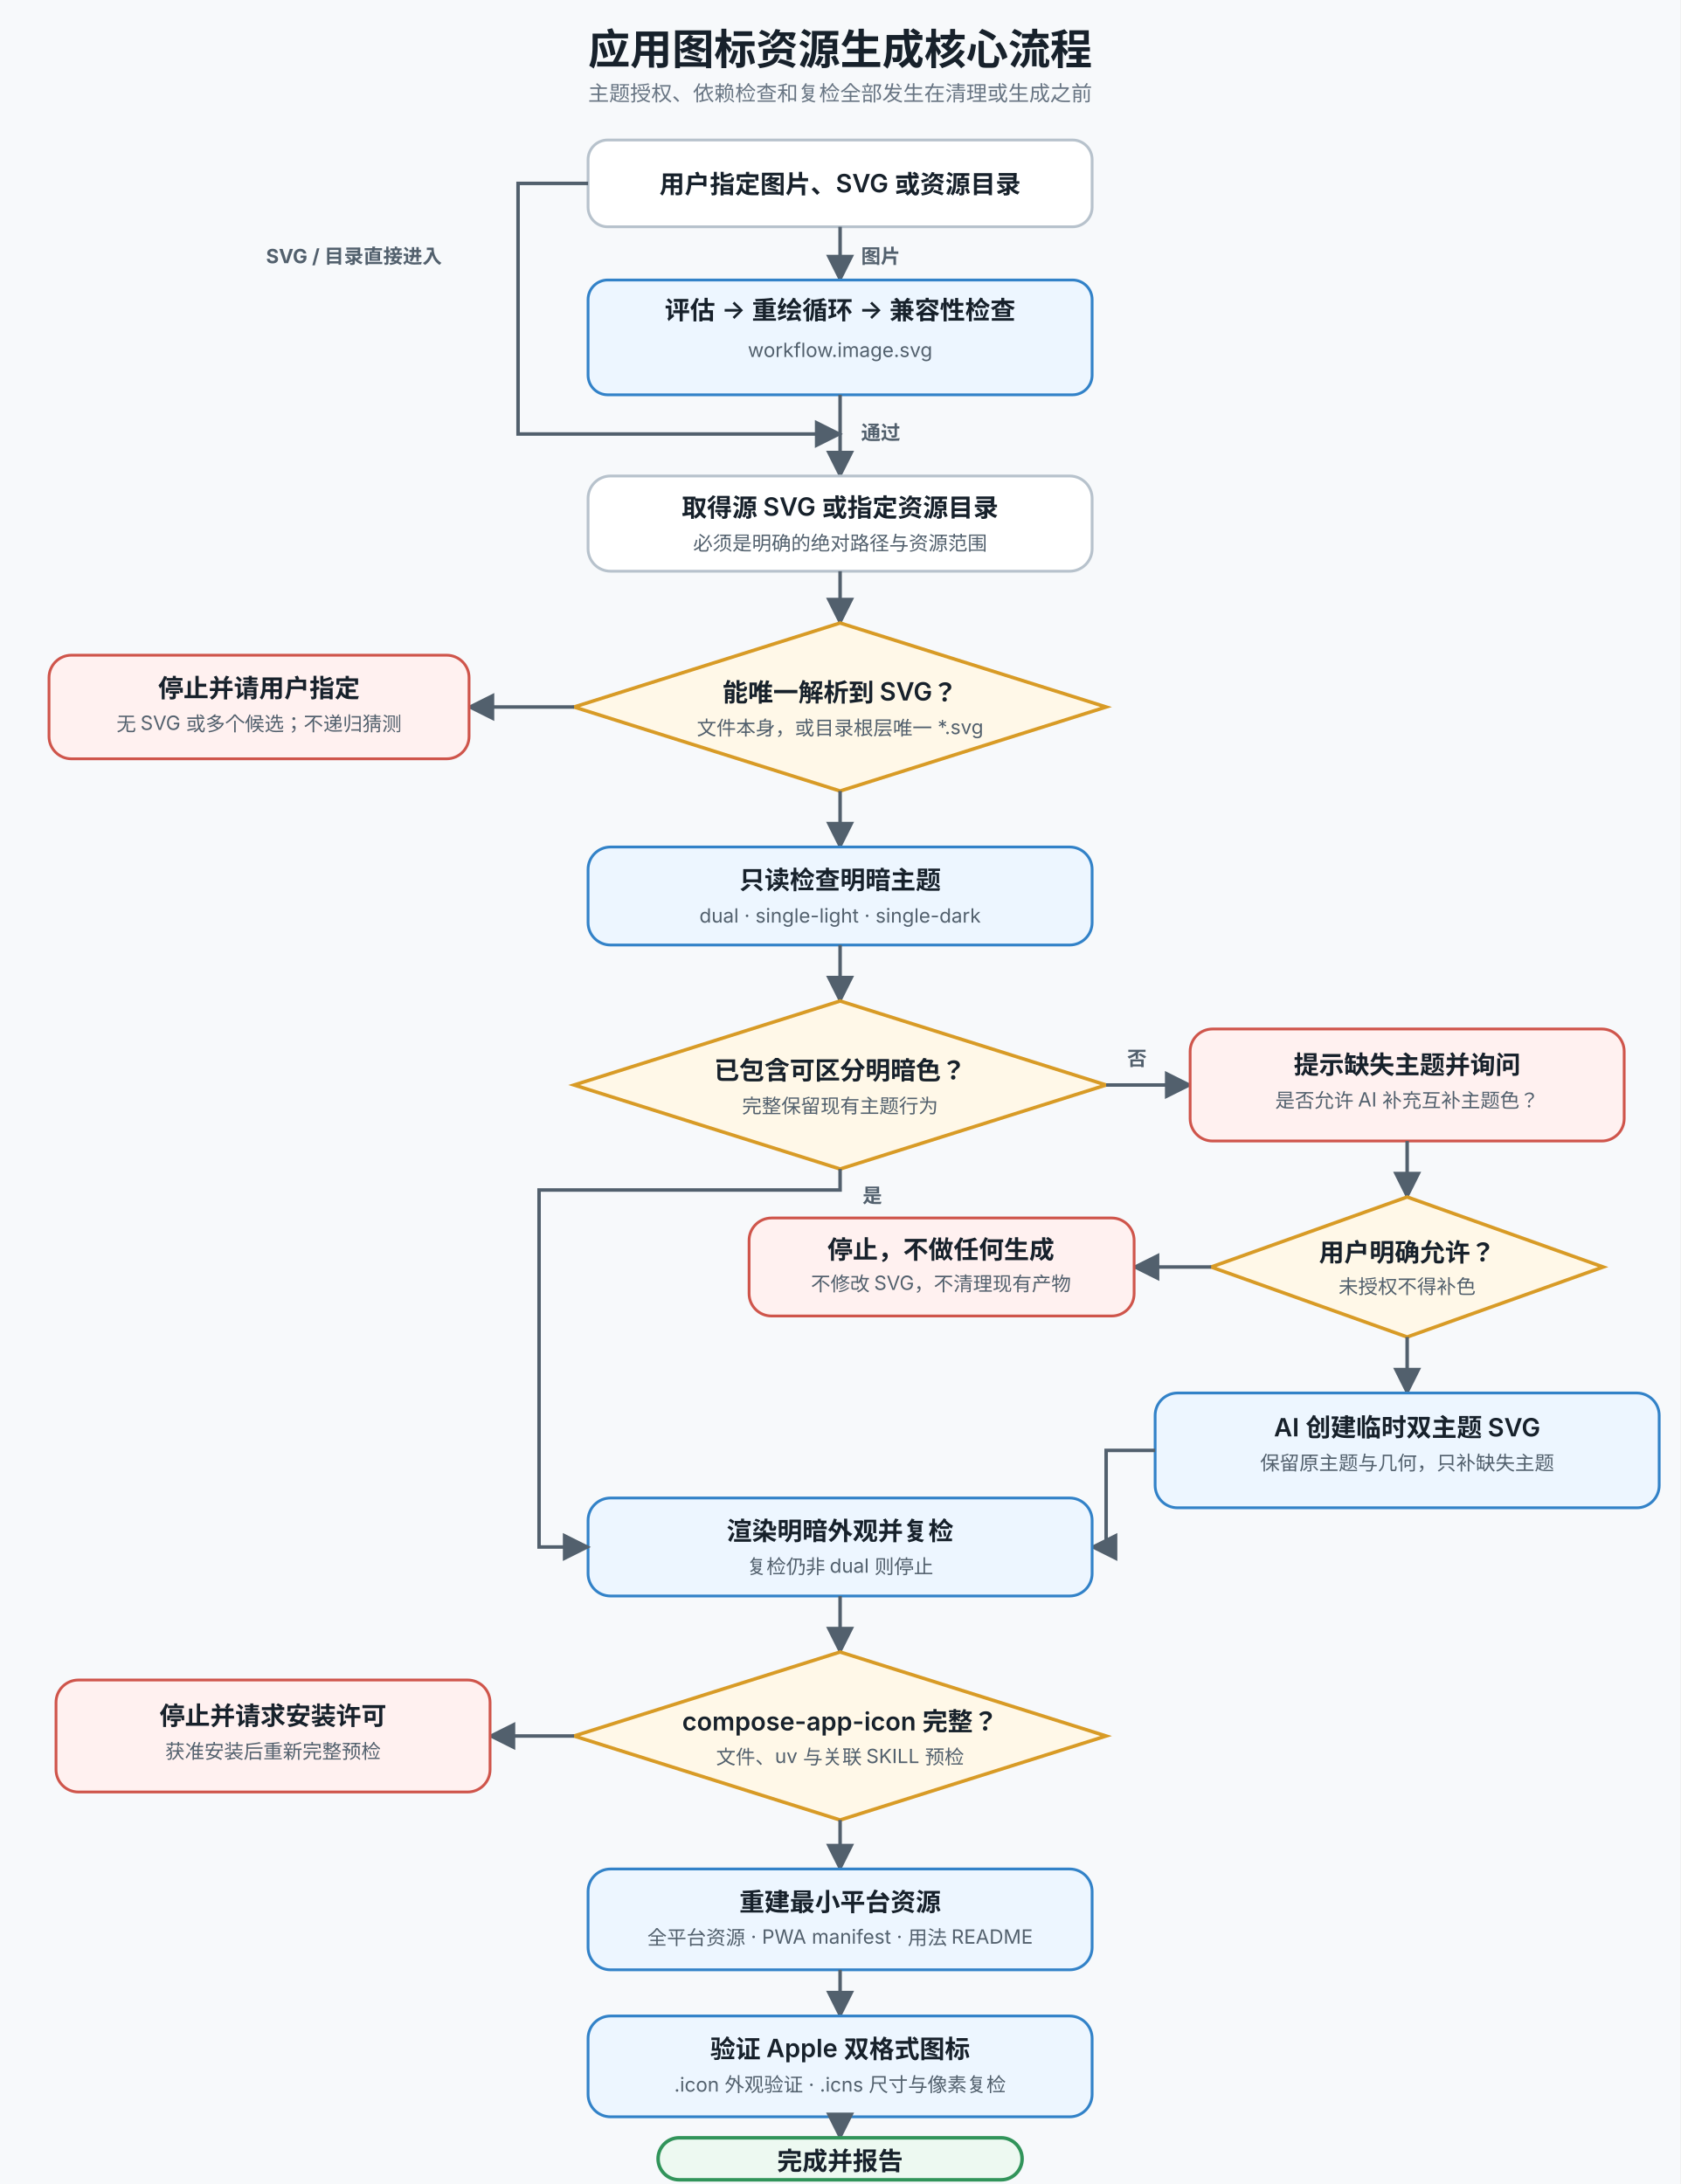
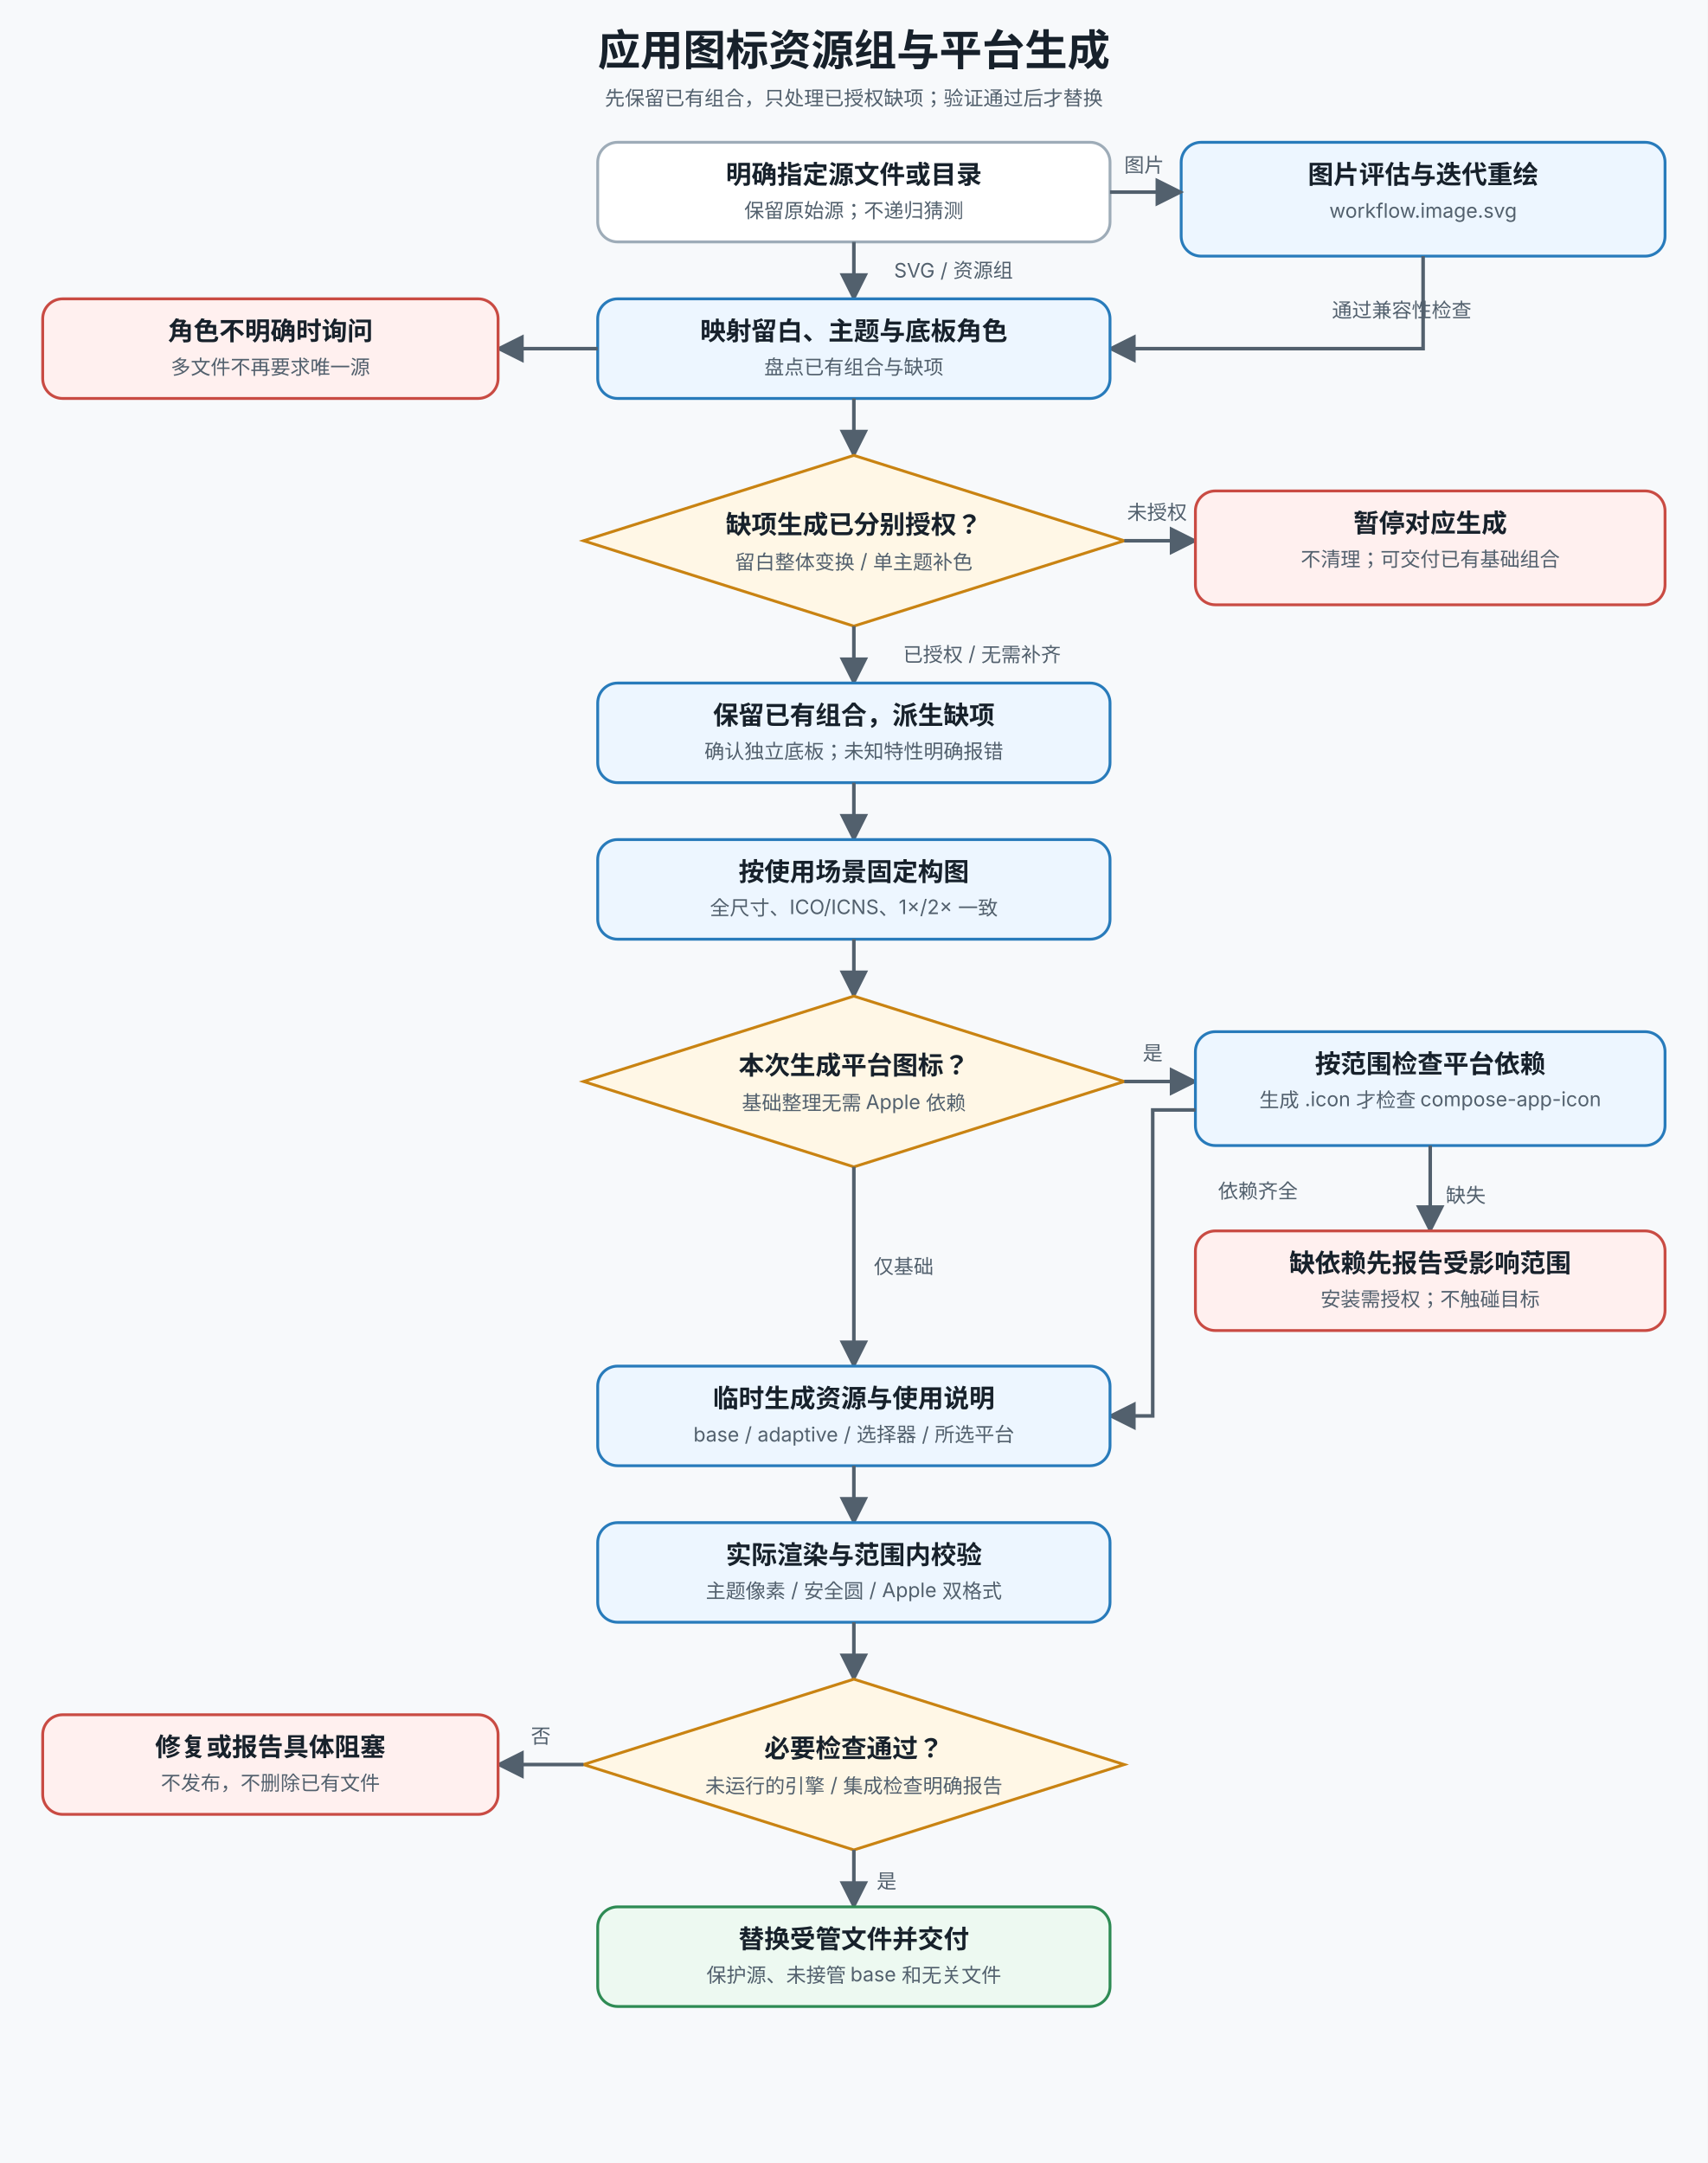
- <svg xmlns="http://www.w3.org/2000/svg" width="1200" height="1560" viewBox="0 0 1200 1560" role="img" aria-labelledby="title desc">
+ <svg xmlns="http://www.w3.org/2000/svg" width="1200" height="1520" viewBox="0 0 1200 1520" role="img" aria-labelledby="title desc">
  <defs>
    <marker id="arrow" viewBox="0 0 10 10" refX="9" refY="5" markerWidth="8" markerHeight="8" orient="auto">
-       <path d="M0 0 L10 5 L0 10 Z" fill="#52606d" />
+       <path d="M0 0L10 5L0 10Z" fill="#52606d" />
    </marker>
-     <style>
-       .title { font: 700 30px -apple-system, BlinkMacSystemFont, "PingFang SC", sans-serif; fill: #17212b; }
-       .subtitle { font: 400 15px -apple-system, BlinkMacSystemFont, "PingFang SC", sans-serif; fill: #687583; }
-       .label { font: 600 18px -apple-system, BlinkMacSystemFont, "PingFang SC", sans-serif; fill: #17212b; text-anchor: middle; }
-       .detail { font: 400 14px -apple-system, BlinkMacSystemFont, "PingFang SC", sans-serif; fill: #52606d; text-anchor: middle; }
-       .branch { font: 700 14px -apple-system, BlinkMacSystemFont, "PingFang SC", sans-serif; fill: #52606d; }
-       .line { fill: none; stroke: #52606d; stroke-width: 2.5; marker-end: url(#arrow); }
-       .step { fill: #ffffff; stroke: #b7c2cc; stroke-width: 2; }
-       .decision { fill: #fff8e8; stroke: #d89b26; stroke-width: 2.5; }
-       .action { fill: #edf6ff; stroke: #3282c8; stroke-width: 2; }
-       .stop { fill: #fff1f0; stroke: #cf554b; stroke-width: 2; }
-       .done { fill: #edf9f1; stroke: #31945a; stroke-width: 2.5; }
-     </style>
  </defs>
-   <rect width="1200" height="1560" fill="#f7f9fb" />
-   <text class="title" x="600" y="46" text-anchor="middle">应用图标资源生成核心流程</text>
-   <text class="subtitle" x="600" y="72" text-anchor="middle">主题授权、依赖检查和复检全部发生在清理或生成之前</text>
-   <rect class="step" x="420" y="100" width="360" height="62" rx="14" />
-   <text class="label" x="600" y="138">用户指定图片、SVG 或资源目录</text>
-   <path class="line" d="M600 162 V200" />
-   <text class="branch" x="615" y="188">图片</text>
-   <rect class="action" x="420" y="200" width="360" height="82" rx="14" />
-   <text class="label" x="600" y="228">评估 → 重绘循环 → 兼容性检查</text>
+   <style>text{font-family:-apple-system,BlinkMacSystemFont,"PingFang SC",sans-serif;fill:#17212b;text-anchor:middle}.title{font-size:30px;font-weight:700}.label{font-size:18px;font-weight:600}.detail{font-size:14px;fill:#52606d}.line{fill:none;stroke:#52606d;stroke-width:2.5;marker-end:url(#arrow)}.input{fill:#fff;stroke:#9eacb8}.action{fill:#edf6ff;stroke:#287bbb}.decision{fill:#fff7e6;stroke:#c98312}.stop{fill:#fff0ef;stroke:#c94b43}.done{fill:#edf9f1;stroke:#2e8b54}rect,polygon{stroke-width:2}</style>
+   <rect width="1200" height="1520" fill="#f7f9fb" />
+   <text class="title" x="600" y="46">应用图标资源组与平台生成</text>
+   <text class="detail" x="600" y="74">先保留已有组合，只处理已授权缺项；验证通过后才替换</text>
+   <rect class="input" x="420" y="100" width="360" height="70" rx="14" />
+   <text class="label" x="600.0" y="129">明确指定源文件或目录</text>
+   <text class="detail" x="600.0" y="153">保留原始源；不递归猜测</text>
+   <path class="line" d="M600 170V210" />
+   <text class="detail" x="670" y="195">SVG / 资源组</text>
+   <rect class="action" x="830" y="100" width="340" height="80" rx="14" />
+   <text class="label" x="1000.0" y="129">图片评估与迭代重绘</text>
  <a href="workflow.image.svg">
-     <text class="detail" x="600" y="255">workflow.image.svg</text>
+     <text class="detail" x="1000" y="153">workflow.image.svg</text>
  </a>
-   <path class="line" d="M600 282 V340" />
-   <text class="branch" x="615" y="314">通过</text>
-   <path class="line" d="M420 131 H370 V310 H600" />
-   <text class="branch" x="190" y="188">SVG / 目录直接进入</text>
-   <g transform="translate(0 240)">
-     <rect class="step" x="420" y="100" width="360" height="68" rx="16" />
-     <text class="label" x="600" y="129">取得源 SVG 或指定资源目录</text>
-     <text class="detail" x="600" y="153">必须是明确的绝对路径与资源范围</text>
-     <path class="line" d="M600 168 V205" />
-     <polygon class="decision" points="600,205 790,265 600,325 410,265" />
-     <text class="label" x="600" y="261">能唯一解析到 SVG？</text>
-     <text class="detail" x="600" y="285">文件本身，或目录根层唯一 *.svg</text>
-     <path class="line" d="M410 265 H335" />
-     <rect class="stop" x="35" y="228" width="300" height="74" rx="16" />
-     <text class="label" x="185" y="258">停止并请用户指定</text>
-     <text class="detail" x="185" y="282">无 SVG 或多个候选；不递归猜测</text>
-     <path class="line" d="M600 325 V365" />
-     <rect class="action" x="420" y="365" width="360" height="70" rx="16" />
-     <text class="label" x="600" y="395">只读检查明暗主题</text>
-     <text class="detail" x="600" y="419">dual · single-light · single-dark</text>
-     <path class="line" d="M600 435 V475" />
-     <polygon class="decision" points="600,475 790,535 600,595 410,535" />
-     <text class="label" x="600" y="531">已包含可区分明暗色？</text>
-     <text class="detail" x="600" y="555">完整保留现有主题行为</text>
-     <text class="branch" x="805" y="521">否</text>
-     <path class="line" d="M790 535 H850" />
-     <rect class="stop" x="850" y="495" width="310" height="80" rx="16" />
-     <text class="label" x="1005" y="527">提示缺失主题并询问</text>
-     <text class="detail" x="1005" y="551">是否允许 AI 补充互补主题色？</text>
-     <path class="line" d="M1005 575 V615" />
-     <polygon class="decision" points="1005,615 1145,665 1005,715 865,665" />
-     <text class="label" x="1005" y="661">用户明确允许？</text>
-     <text class="detail" x="1005" y="684">未授权不得补色</text>
-     <path class="line" d="M865 665 H810" />
-     <rect class="stop" x="535" y="630" width="275" height="70" rx="16" />
-     <text class="label" x="672" y="659">停止，不做任何生成</text>
-     <text class="detail" x="672" y="682">不修改 SVG，不清理现有产物</text>
-     <path class="line" d="M1005 715 V755" />
-     <rect class="action" x="825" y="755" width="360" height="82" rx="16" />
-     <text class="label" x="1005" y="786">AI 创建临时双主题 SVG</text>
-     <text class="detail" x="1005" y="810">保留原主题与几何，只补缺失主题</text>
-     <path class="line" d="M825 796 H790 V865 H780" />
-     <rect class="action" x="420" y="830" width="360" height="70" rx="16" />
-     <text class="label" x="600" y="860">渲染明暗外观并复检</text>
-     <text class="detail" x="600" y="884">复检仍非 dual 则停止</text>
-     <text class="branch" x="616" y="619">是</text>
-     <path class="line" d="M600 595 V610 H385 V865 H420" />
-     <path class="line" d="M600 900 V940" />
-     <polygon class="decision" points="600,940 790,1000 600,1060 410,1000" />
-     <text class="label" x="600" y="996">compose-app-icon 完整？</text>
-     <text class="detail" x="600" y="1020">文件、uv 与关联 SKILL 预检</text>
-     <path class="line" d="M410 1000 H350" />
-     <rect class="stop" x="40" y="960" width="310" height="80" rx="16" />
-     <text class="label" x="195" y="992">停止并请求安装许可</text>
-     <text class="detail" x="195" y="1016">获准安装后重新完整预检</text>
-     <path class="line" d="M600 1060 V1095" />
-     <rect class="action" x="420" y="1095" width="360" height="72" rx="16" />
-     <text class="label" x="600" y="1125">重建最小平台资源</text>
-     <text class="detail" x="600" y="1149">全平台资源 · PWA manifest · 用法 README</text>
-     <path class="line" d="M600 1167 V1200" />
-     <rect class="action" x="420" y="1200" width="360" height="72" rx="16" />
-     <text class="label" x="600" y="1230">验证 Apple 双格式图标</text>
-     <text class="detail" x="600" y="1254">.icon 外观验证 · .icns 尺寸与像素复检</text>
-     <path class="line" d="M600 1272 V1287" />
-     <rect class="done" x="470" y="1287" width="260" height="30" rx="15" />
-     <text class="label" x="600" y="1310">完成并报告</text>
-   </g>
+   <path class="line" d="M780 135H830" />
+   <text class="detail" x="804" y="121">图片</text>
+   <path class="line" d="M1000 180V245H780" />
+   <text class="detail" x="985" y="223">通过兼容性检查</text>
+   <rect class="action" x="420" y="210" width="360" height="70" rx="14" />
+   <text class="label" x="600.0" y="239">映射留白、主题与底板角色</text>
+   <text class="detail" x="600.0" y="263">盘点已有组合与缺项</text>
+   <path class="line" d="M420 245H350" />
+   <rect class="stop" x="30" y="210" width="320" height="70" rx="14" />
+   <text class="label" x="190.0" y="239">角色不明确时询问</text>
+   <text class="detail" x="190.0" y="263">多文件不再要求唯一源</text>
+   <path class="line" d="M600 280V320" />
+   <polygon class="decision" points="600,320 790,380 600,440 410,380" />
+   <text class="label" x="600" y="375">缺项生成已分别授权？</text>
+   <text class="detail" x="600" y="400">留白整体变换 / 单主题补色</text>
+   <path class="line" d="M790 380H840" />
+   <text class="detail" x="813" y="365">未授权</text>
+   <rect class="stop" x="840" y="345" width="330" height="80" rx="14" />
+   <text class="label" x="1005.0" y="374">暂停对应生成</text>
+   <text class="detail" x="1005.0" y="398">不清理；可交付已有基础组合</text>
+   <path class="line" d="M600 440V480" />
+   <text class="detail" x="690" y="465">已授权 / 无需补齐</text>
+   <rect class="action" x="420" y="480" width="360" height="70" rx="14" />
+   <text class="label" x="600.0" y="509">保留已有组合，派生缺项</text>
+   <text class="detail" x="600.0" y="533">确认独立底板；未知特性明确报错</text>
+   <path class="line" d="M600 550V590" />
+   <rect class="action" x="420" y="590" width="360" height="70" rx="14" />
+   <text class="label" x="600.0" y="619">按使用场景固定构图</text>
+   <text class="detail" x="600.0" y="643">全尺寸、ICO/ICNS、1×/2× 一致</text>
+   <path class="line" d="M600 660V700" />
+   <polygon class="decision" points="600,700 790,760 600,820 410,760" />
+   <text class="label" x="600" y="755">本次生成平台图标？</text>
+   <text class="detail" x="600" y="780">基础整理无需 Apple 依赖</text>
+   <path class="line" d="M790 760H840" />
+   <text class="detail" x="810" y="745">是</text>
+   <rect class="action" x="840" y="725" width="330" height="80" rx="14" />
+   <text class="label" x="1005.0" y="754">按范围检查平台依赖</text>
+   <text class="detail" x="1005.0" y="778">生成 .icon 才检查 compose-app-icon</text>
+   <path class="line" d="M1005 805V865" />
+   <text class="detail" x="1030" y="845">缺失</text>
+   <rect class="stop" x="840" y="865" width="330" height="70" rx="14" />
+   <text class="label" x="1005.0" y="894">缺依赖先报告受影响范围</text>
+   <text class="detail" x="1005.0" y="918">安装需授权；不触碰目标</text>
+   <path class="line" d="M840 780H810V995H780" />
+   <text class="detail" x="884" y="842">依赖齐全</text>
+   <path class="line" d="M600 820V960" />
+   <text class="detail" x="635" y="895">仅基础</text>
+   <rect class="action" x="420" y="960" width="360" height="70" rx="14" />
+   <text class="label" x="600.0" y="989">临时生成资源与使用说明</text>
+   <text class="detail" x="600.0" y="1013">base / adaptive / 选择器 / 所选平台</text>
+   <path class="line" d="M600 1030V1070" />
+   <rect class="action" x="420" y="1070" width="360" height="70" rx="14" />
+   <text class="label" x="600.0" y="1099">实际渲染与范围内校验</text>
+   <text class="detail" x="600.0" y="1123">主题像素 / 安全圆 / Apple 双格式</text>
+   <path class="line" d="M600 1140V1180" />
+   <polygon class="decision" points="600,1180 790,1240 600,1300 410,1240" />
+   <text class="label" x="600" y="1235">必要检查通过？</text>
+   <text class="detail" x="600" y="1260">未运行的引擎 / 集成检查明确报告</text>
+   <path class="line" d="M410 1240H350" />
+   <text class="detail" x="380" y="1225">否</text>
+   <rect class="stop" x="30" y="1205" width="320" height="70" rx="14" />
+   <text class="label" x="190.0" y="1234">修复或报告具体阻塞</text>
+   <text class="detail" x="190.0" y="1258">不发布，不删除已有文件</text>
+   <path class="line" d="M600 1300V1340" />
+   <text class="detail" x="623" y="1327">是</text>
+   <rect class="done" x="420" y="1340" width="360" height="70" rx="14" />
+   <text class="label" x="600.0" y="1369">替换受管文件并交付</text>
+   <text class="detail" x="600.0" y="1393">保护源、未接管 base 和无关文件</text>
</svg>
